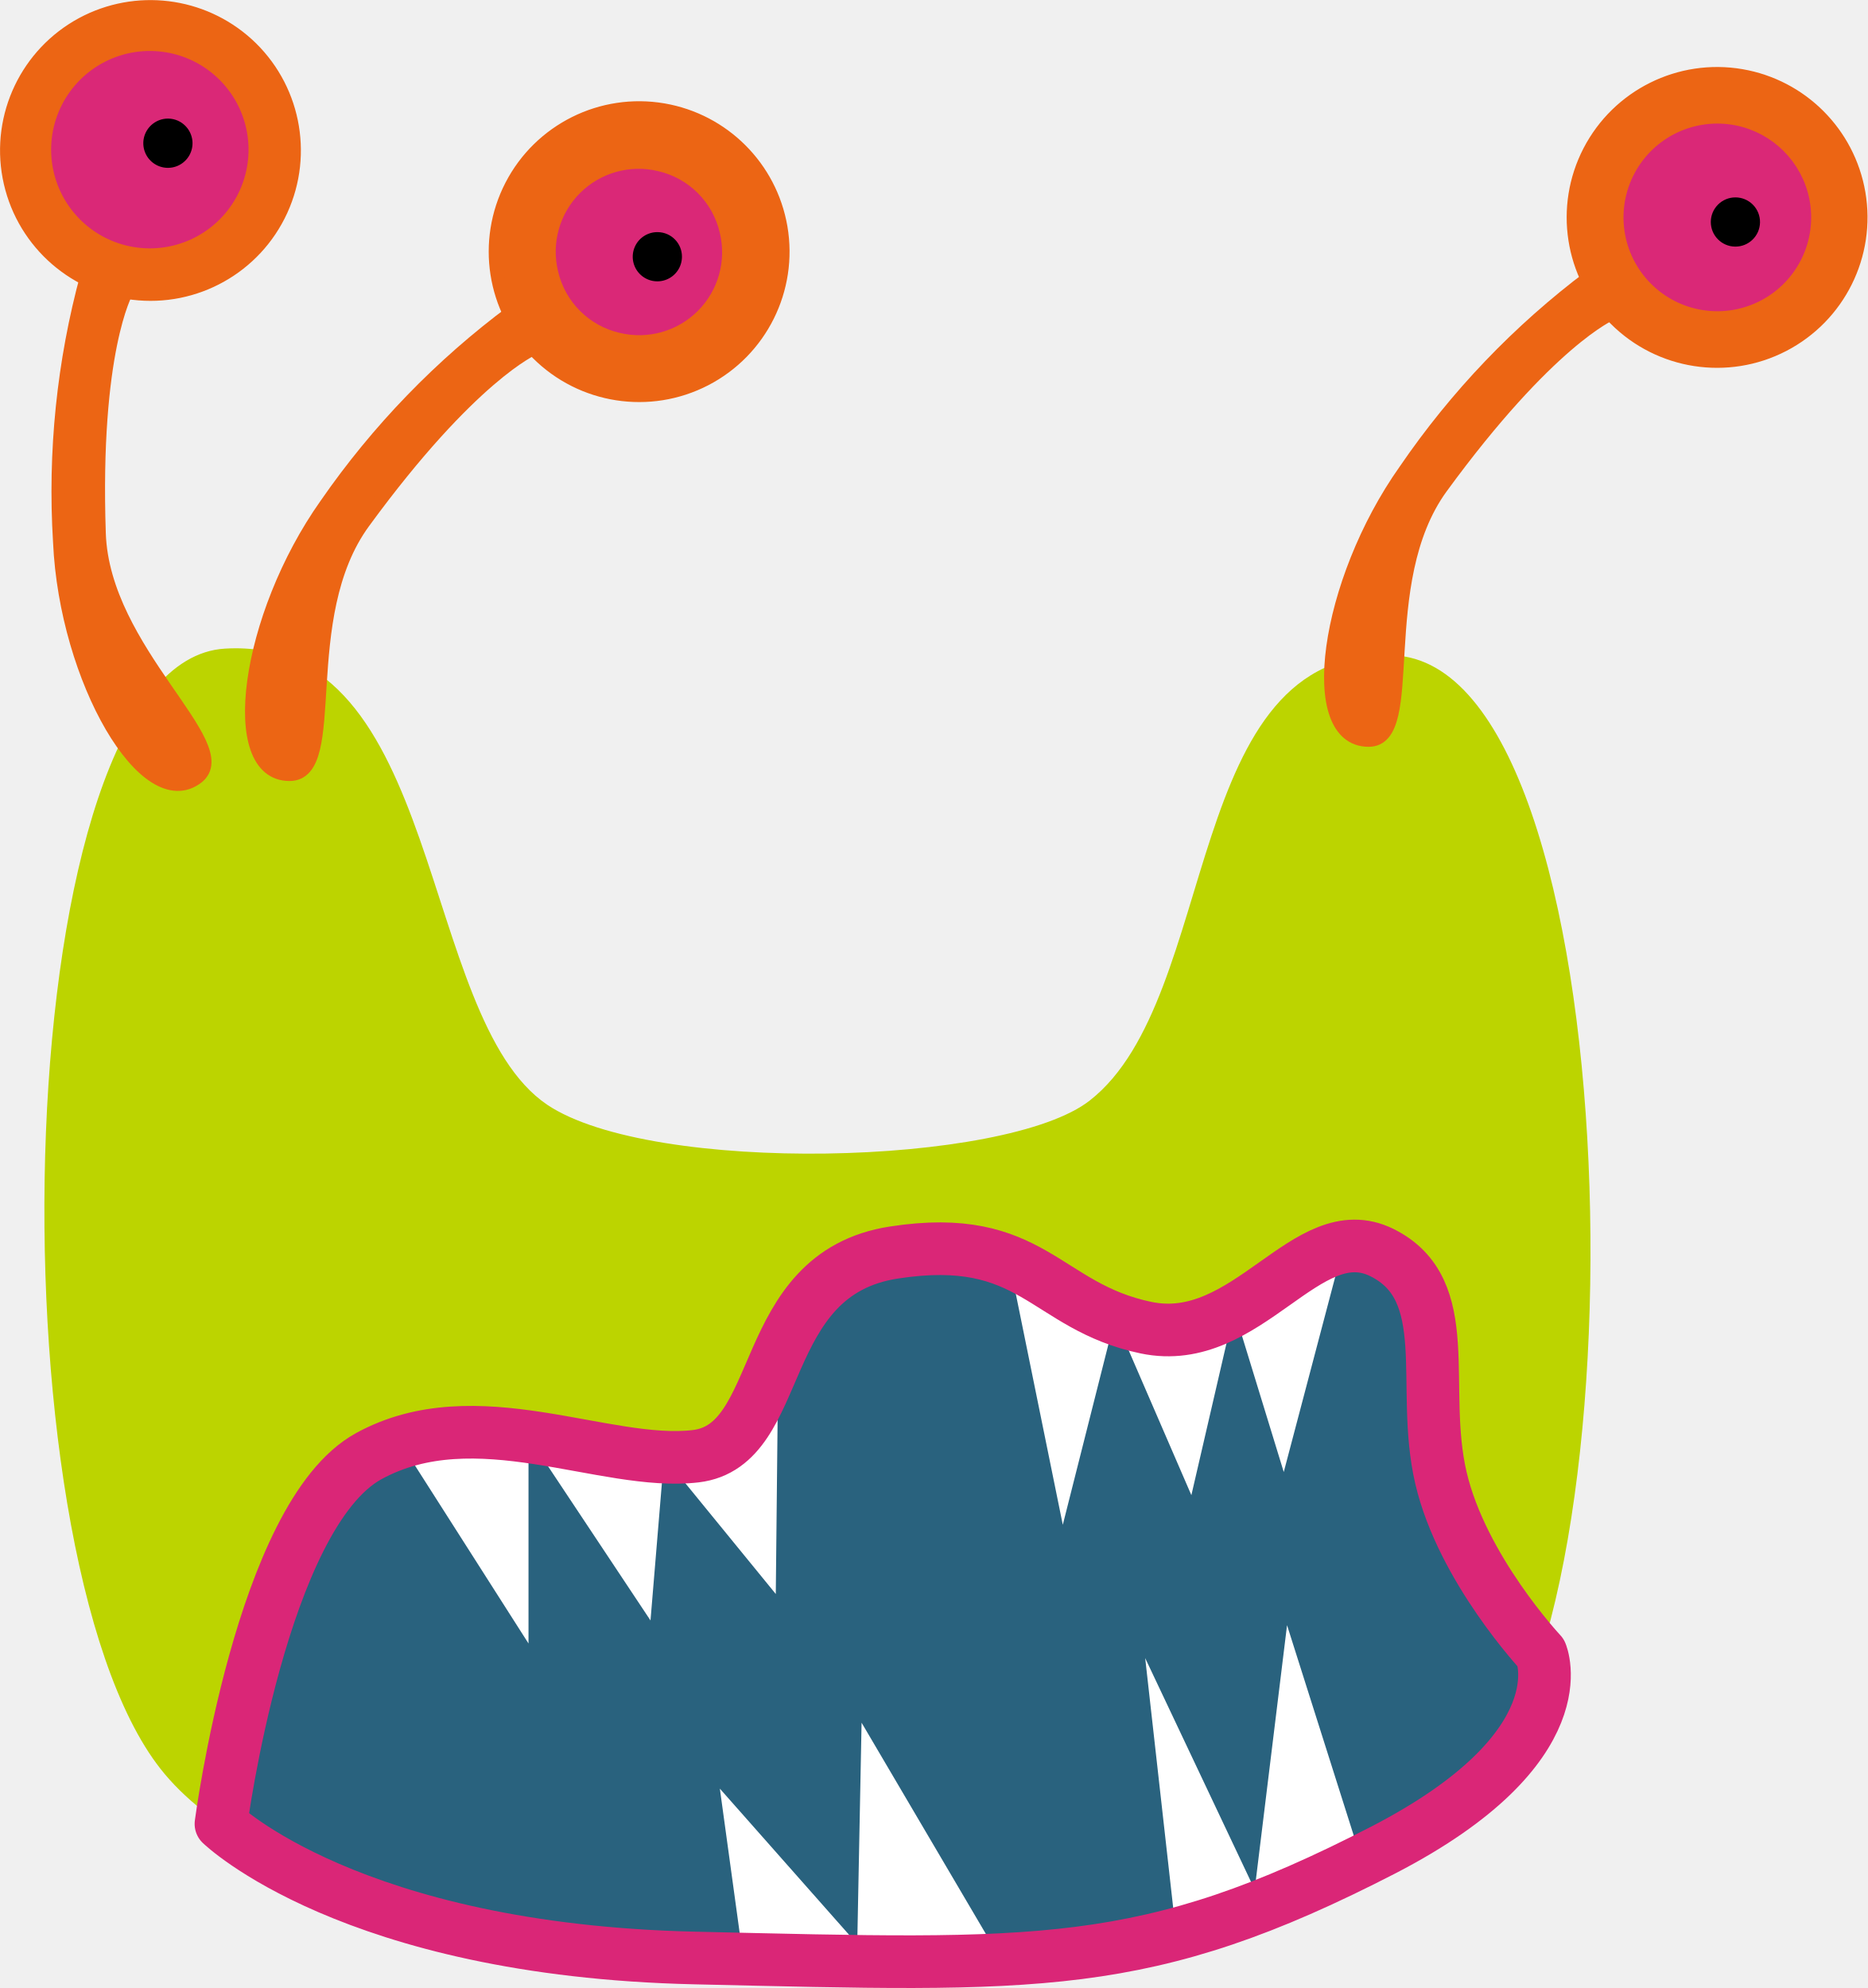
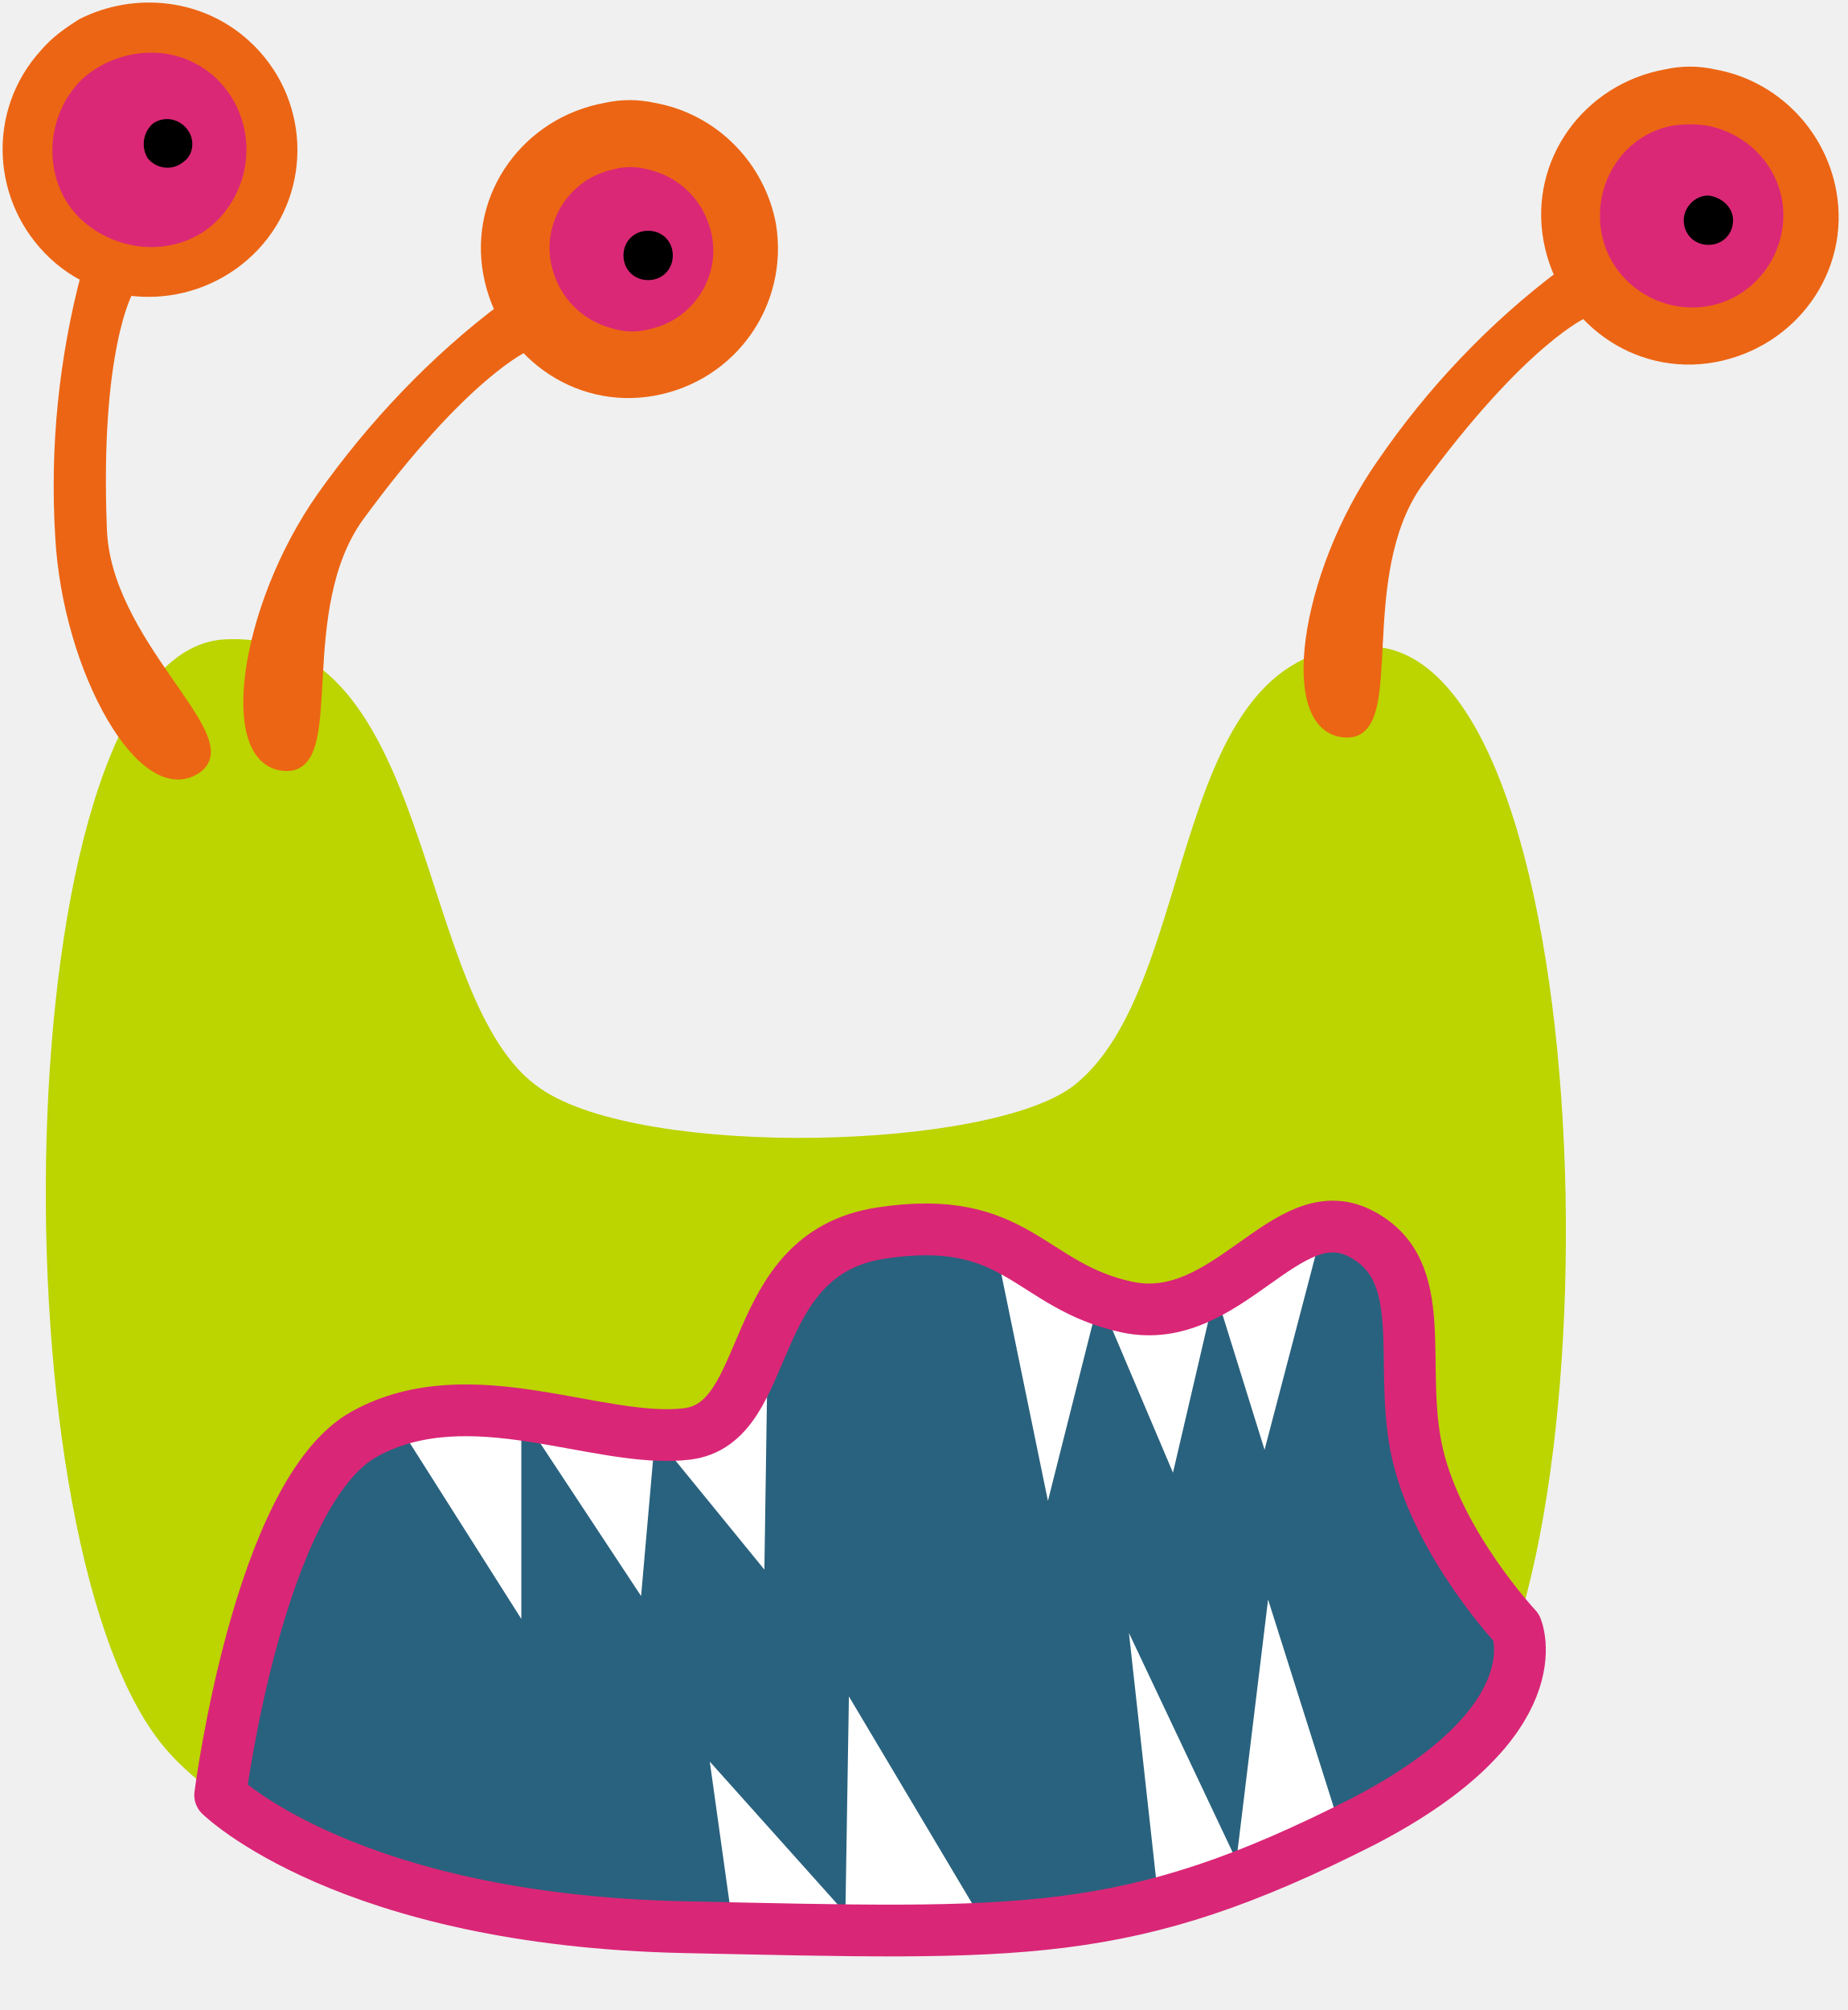
- <svg xmlns="http://www.w3.org/2000/svg" viewBox="0 0 141.91 151.07">
-   <defs>
-     <style>.cls-1{opacity:0.15;}.cls-2{fill:#bcd400;}.cls-3{fill:#ec6514;stroke:#ec6514;}.cls-3,.cls-4{stroke-miterlimit:10;}.cls-4{fill:#da2877;stroke:#da2877;}.cls-5{fill:#29627e;}.cls-6{fill:#fff;}.cls-7{fill:none;stroke:#da2677;stroke-linecap:round;stroke-linejoin:round;stroke-width:4px;}</style>
-   </defs>
+ <svg xmlns="http://www.w3.org/2000/svg" version="1.1" id="Layer_1" x="0px" y="0px" viewBox="0 0 104.9 114.1" style="enable-background:new 0 0 104.9 114.1;" xml:space="preserve">
+   <style type="text/css">
+ 	.st0{fill:#BCD400;}
+ 	.st1{fill:#EC6514;stroke:#EC6514;stroke-width:0.735;stroke-miterlimit:10;}
+ 	.st2{fill:#DA2877;stroke:#DA2877;stroke-width:0.735;stroke-miterlimit:10;}
+ 	.st3{fill:#29627E;}
+ 	.st4{fill:#FFFFFF;}
+ 	.st5{fill:none;stroke:#DA2677;stroke-width:2.938;stroke-linecap:round;stroke-linejoin:round;}
+ </style>
  <g id="BAD">
-     <path class="cls-2" d="M17.09,49.29C.4,50.29-.85,117.83,12.2,134.42c14,17.82,78.81,20.09,99.68,1,13.33-12.21,12.21-84.88-6-85.62-16.13-.66-13.07,26-23.06,33.82-6.34,5-33.3,5.66-41.24.33C31.71,77.27,33.76,48.29,17.09,49.29Z" />
-     <path class="cls-3" d="M104,56.25c-4.92,0-3.26-12,2.78-20.52A62.57,62.57,0,0,1,120.86,21l1.55,2.86s-4.72,2-12.89,13.19C104.24,44.32,107.89,56.25,104,56.25Z" />
-     <path class="cls-3" d="M141.25,14.67a10.93,10.93,0,1,1-8.92-8.92A10.94,10.94,0,0,1,141.25,14.67Z" />
-     <path class="cls-4" d="M137,15.23a6.63,6.63,0,1,1-5.2-5.21A6.64,6.64,0,0,1,137,15.23Z" />
-     <path d="M133.74,16.9A1.87,1.87,0,1,1,131.87,15,1.87,1.87,0,0,1,133.74,16.9Z" />
-     <path class="cls-3" d="M22,58.85c-4.91,0-3.26-12,2.78-20.52A62.78,62.78,0,0,1,39,23.63l1.55,2.86s-4.73,2-12.9,13.18C22.32,46.93,26,58.85,22,58.85Z" />
-     <path class="cls-3" d="M59.34,17.28a10.93,10.93,0,1,1-8.93-8.93A10.94,10.94,0,0,1,59.34,17.28Z" />
-     <path class="cls-4" d="M54.21,17.81a5.8,5.8,0,0,1-7,7,5.74,5.74,0,0,1-4.32-4.32,5.8,5.8,0,0,1,7-7A5.74,5.74,0,0,1,54.21,17.81Z" />
-     <path d="M51.82,19.51A1.87,1.87,0,1,1,50,17.64,1.86,1.86,0,0,1,51.82,19.51Z" />
-     <path class="cls-5" d="M20.57,122.39s3.16-12,9.85-12.77,19.88,3.16,24.28.44S61.94,96.1,69.45,95s15.12,6.21,19.92,6,12-10.15,16.75-5.16S110,113.94,110,113.94l7.4,14.1s-4.48,18.76-41.77,21a127.52,127.52,0,0,1-34.62-2c-16.44-3-24.18-7.29-24.18-7.29Z" />
-     <path class="cls-3" d="M15,59.07C11.08,62.1,5,51.66,4.53,41.18A62.56,62.56,0,0,1,6.61,20.9l3,1.3S7.07,26.65,7.54,40.53C7.84,49.5,18.06,56.66,15,59.07Z" />
-     <path class="cls-3" d="M18.78,3.34A10.93,10.93,0,1,1,6.25,1.81,10.95,10.95,0,0,1,18.78,3.34Z" />
-     <path class="cls-4" d="M16,6.11a7,7,0,1,1-7.74-1A7,7,0,0,1,16,6.11Z" />
-     <path d="M14.23,9.73a1.87,1.87,0,1,1-2.62-.32A1.86,1.86,0,0,1,14.23,9.73Z" />
-     <polygon class="cls-6" points="30.42 109.62 40.16 124.89 40.16 109.19 49.43 123.14 50.46 110.73 58.95 121.13 59.14 103 52.57 110.59 46.23 110.59 30.42 109.62" />
-     <polygon class="cls-6" points="102.06 94.76 97.55 111.86 93.78 99.57 90.53 113.62 84.72 100.2 80.76 115.87 76.69 95.87 86.28 99.71 96 98.55 102.06 94.76" />
-     <polyline class="cls-6" points="89.37 146.95 87.02 126 95.34 143.59 97.8 123.5 103.66 141.98" />
-     <polyline class="cls-6" points="56.45 148.66 54.7 135.92 65.14 147.73 65.47 130.91 75.59 148.11" />
-     <path class="cls-7" d="M117.1,125.62s-6-6.4-7.61-13.33S110.71,98,105,95.18s-10.18,7.33-17.92,5.71-8.56-7.34-19.15-5.71-8.14,14.67-15.07,15.48-16.7-4.48-24.85,0S16.79,138.6,16.79,138.6s9.87,9.6,36,10.19,34.22,1.13,52.37-8.23C120.2,132.77,117.1,125.62,117.1,125.62Z" />
+     <path class="st0" d="M12.7,36.3C0.4,37.1-0.5,86.7,9.1,98.9C19.4,112,67,113.6,82.3,99.6c9.8-9,9-62.3-4.4-62.9   C66.1,36.2,68.3,55.8,61,61.6c-4.7,3.7-24.5,4.2-30.3,0.2C23.4,56.9,24.9,35.6,12.7,36.3z" />
+     <path class="st1" d="M76.5,41.5c-3.6,0-2.4-8.8,2-15.1c2.8-4.1,6.3-7.8,10.3-10.8l1.1,2.1c0,0-3.5,1.5-9.5,9.7   C76.7,32.7,79.4,41.5,76.5,41.5z" />
+     <path class="st1" d="M103.9,10.9c0.8,4.4-2.2,8.5-6.6,9.3c-4.4,0.8-8.5-2.2-9.3-6.6c-0.8-4.4,2.2-8.5,6.6-9.3   c0.9-0.2,1.8-0.2,2.7,0C100.7,4.9,103.3,7.6,103.9,10.9z" />
+     <path class="st2" d="M100.8,11.3c0.5,2.6-1.2,5.2-3.8,5.7s-5.2-1.2-5.7-3.8S92.4,8,95,7.5c0.6-0.1,1.3-0.1,1.9,0   C98.9,7.9,100.4,9.4,100.8,11.3z" />
+     <path d="M98.4,12.5c0,0.8-0.6,1.4-1.4,1.4c-0.8,0-1.4-0.6-1.4-1.4c0-0.7,0.6-1.4,1.4-1.4C97.8,11.2,98.4,11.8,98.4,12.5   C98.4,12.5,98.4,12.5,98.4,12.5z" />
+     <path class="st1" d="M16.3,43.4c-3.6,0-2.4-8.8,2-15.1c2.9-4.1,6.4-7.8,10.4-10.8l1.1,2.1c0,0-3.5,1.5-9.5,9.7   C16.5,34.6,19.2,43.4,16.3,43.4z" />
+     <path class="st1" d="M43.7,12.8c0.7,4.4-2.2,8.5-6.6,9.3s-8.5-2.2-9.3-6.6s2.2-8.5,6.6-9.3c0.9-0.2,1.8-0.2,2.7,0   C40.5,6.8,43.1,9.5,43.7,12.8z" />
+     <path class="st2" d="M40,13.2c0.6,2.3-0.9,4.6-3.1,5.1c-0.7,0.2-1.3,0.2-2,0c-1.6-0.4-2.8-1.6-3.2-3.2c-0.6-2.3,0.9-4.6,3.1-5.1   c0.7-0.2,1.3-0.2,2,0C38.4,10.4,39.6,11.6,40,13.2z" />
+     <path d="M38.2,14.5c0,0.8-0.6,1.4-1.4,1.4c-0.8,0-1.4-0.6-1.4-1.4c0-0.8,0.6-1.4,1.4-1.4c0,0,0,0,0,0   C37.6,13.1,38.2,13.7,38.2,14.5z" />
+     <path class="st3" d="M15.2,90c0,0,2.3-8.8,7.2-9.4S37.1,83,40.3,81c3.2-2,5.3-10.3,10.8-11.1c5.5-0.8,11.1,4.6,14.6,4.4   c3.5-0.2,8.8-7.5,12.3-3.8s2.8,13.3,2.8,13.3l5.4,10.4c0,0-3.3,13.8-30.7,15.4c-8.5,0.7-17.1,0.2-25.4-1.5   c-12.1-2.2-17.8-5.4-17.8-5.4L15.2,90z" />
+     <path class="st1" d="M11.2,43.5c-2.9,2.2-7.3-5.4-7.7-13.1c-0.3-5,0.2-10,1.5-14.9l2.2,1c0,0-1.9,3.3-1.5,13.5   C5.9,36.5,13.4,41.8,11.2,43.5z" />
+     <path class="st1" d="M13.9,2.6c3.3,3,3.5,8.1,0.5,11.3s-8.1,3.5-11.3,0.5S-0.4,6.4,2.6,3.1c0.6-0.7,1.3-1.2,2.1-1.7   C7.7-0.1,11.4,0.3,13.9,2.6z" />
+     <path class="st2" d="M11.9,4.6c2.1,1.9,2.3,5.1,0.5,7.3s-5.1,2.3-7.3,0.5S2.8,7.2,4.6,5.1c0.4-0.5,1-0.9,1.6-1.2   C8.1,3,10.3,3.2,11.9,4.6z" />
+     <path d="M10.6,7.3c0.5,0.6,0.4,1.5-0.2,1.9C9.8,9.7,8.9,9.6,8.4,9C8,8.4,8.1,7.5,8.7,7c0,0,0,0,0,0C9.3,6.6,10.1,6.7,10.6,7.3   C10.6,7.3,10.6,7.3,10.6,7.3z" />
+     <polygon class="st4" points="22.5,80.7 29.6,91.9 29.6,80.3 36.4,90.6 37.2,81.5 43.4,89.1 43.6,75.8 38.7,81.4 34.1,81.4  " />
+     <polygon class="st4" points="75.1,69.7 71.8,82.3 69,73.3 66.6,83.6 62.4,73.7 59.5,85.2 56.5,70.6 63.5,73.4 70.6,72.5  " />
+     <polyline class="st4" points="65.8,108.1 64.1,92.7 70.2,105.6 72,90.8 76.3,104.4  " />
+     <polyline class="st4" points="41.6,109.3 40.3,100 48,108.6 48.2,96.3 55.7,108.9  " />
+     <path class="st5" d="M86.1,92.4c0,0-4.4-4.7-5.6-9.8s0.9-10.5-3.3-12.6c-4.2-2.1-7.5,5.4-13.2,4.2C58.4,73,57.8,68.8,50,70   S44,80.8,39,81.4s-12.3-3.3-18.3,0s-8.2,20.5-8.2,20.5s7.2,7.1,26.4,7.5s25.1,0.8,38.5-6C88.4,97.7,86.1,92.4,86.1,92.4z" />
  </g>
</svg>
